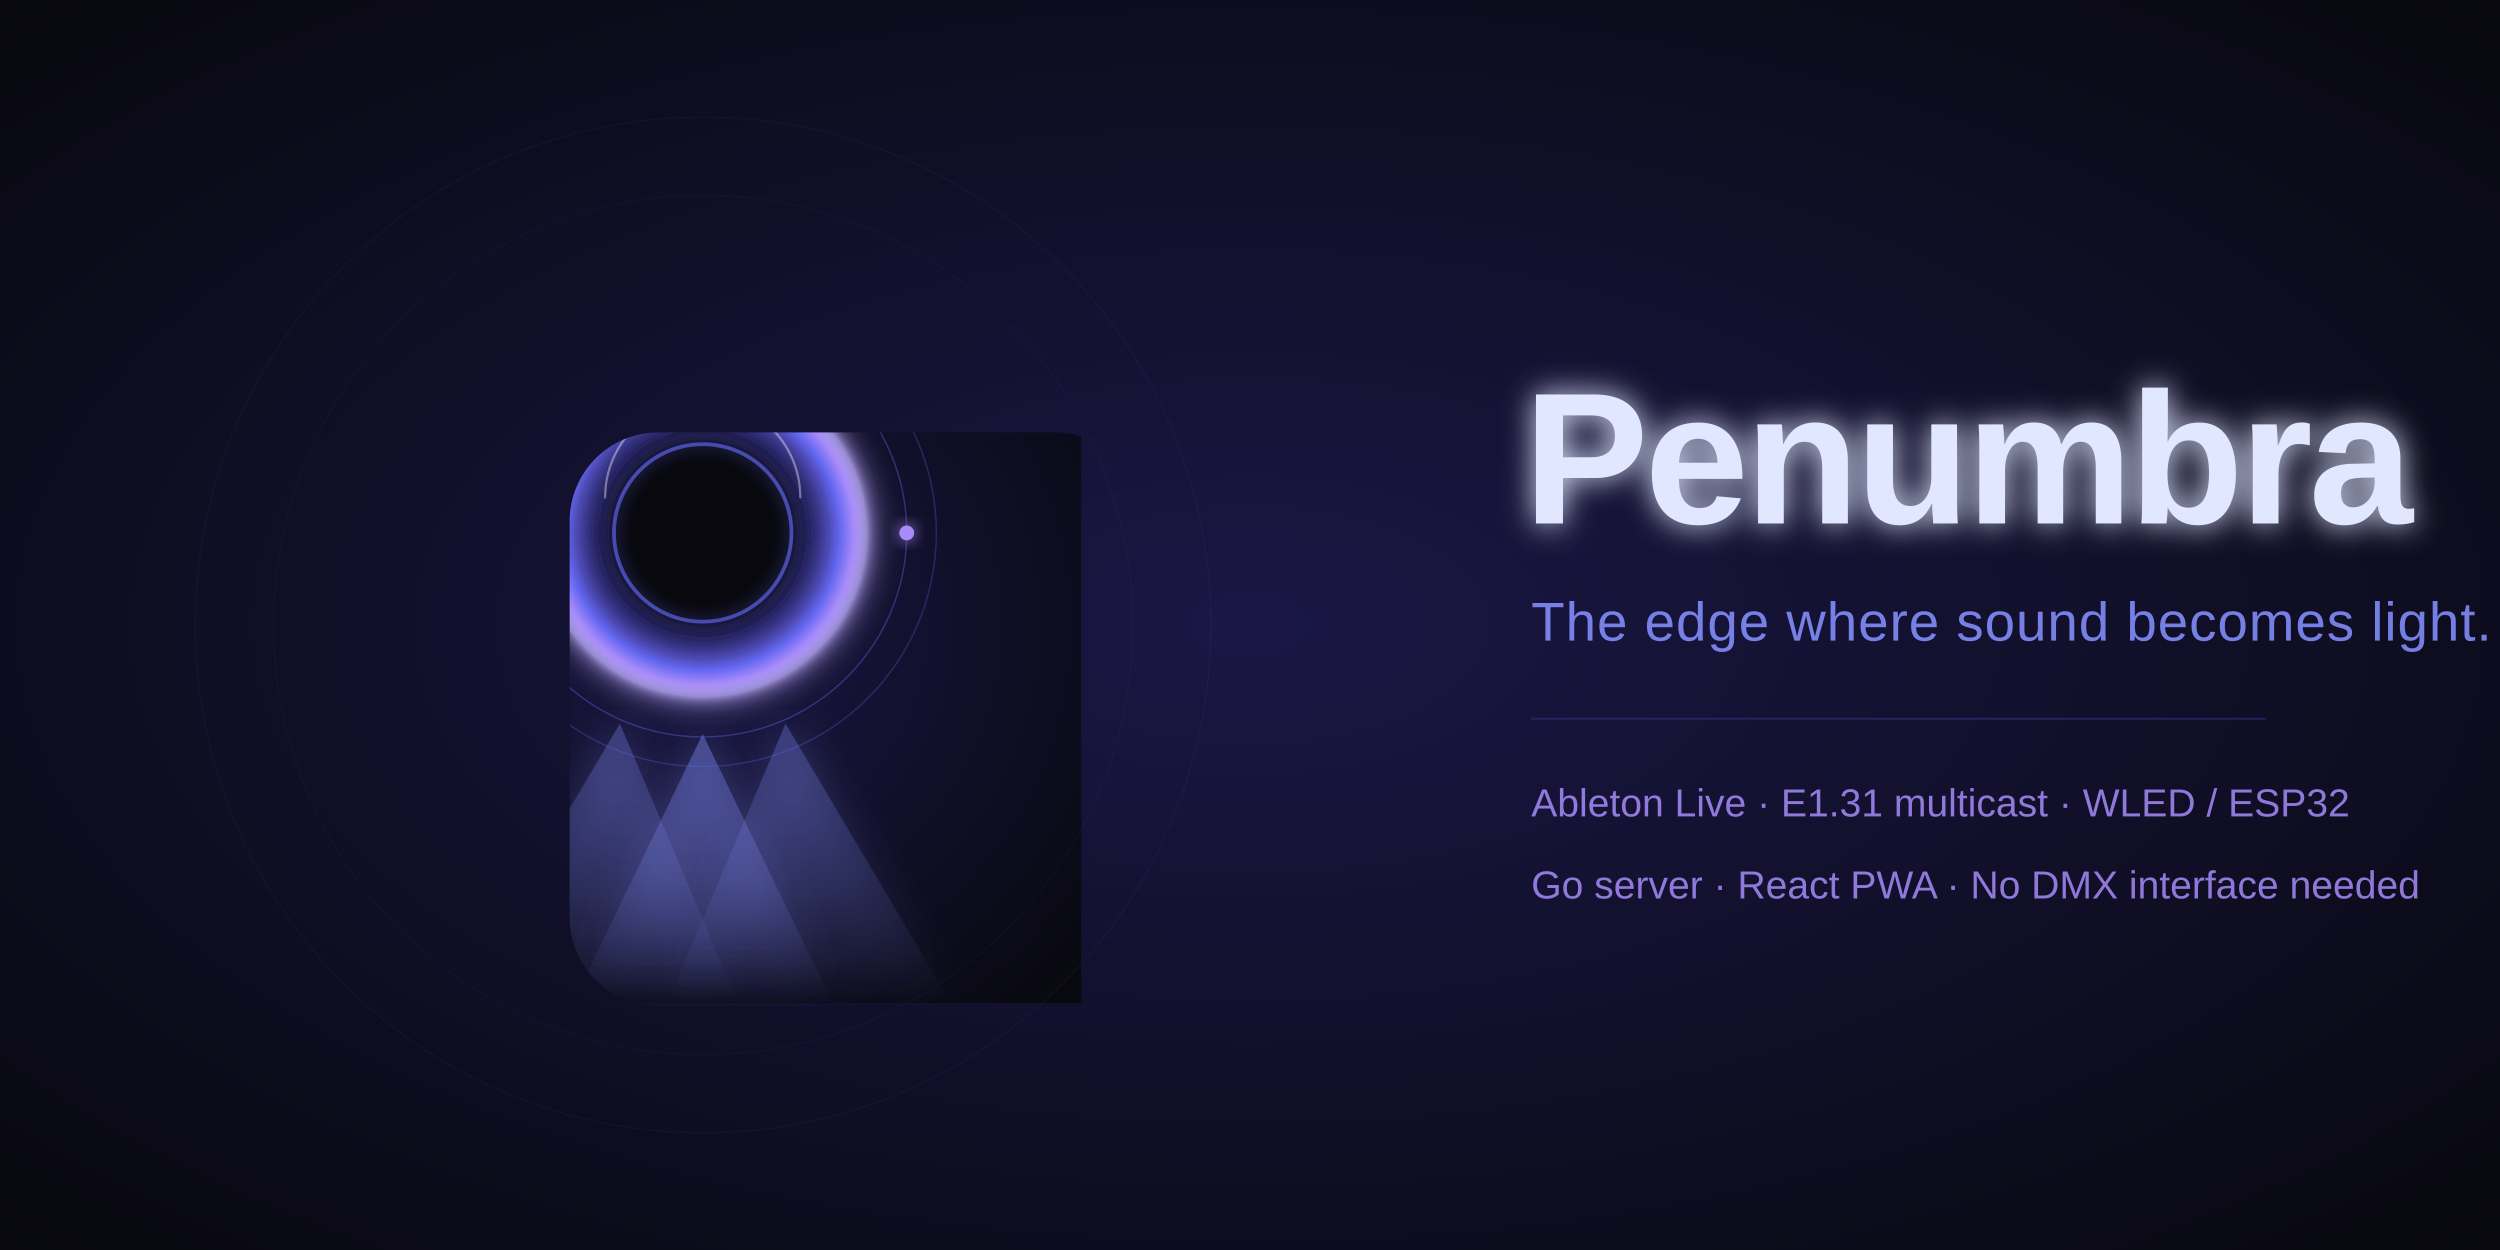
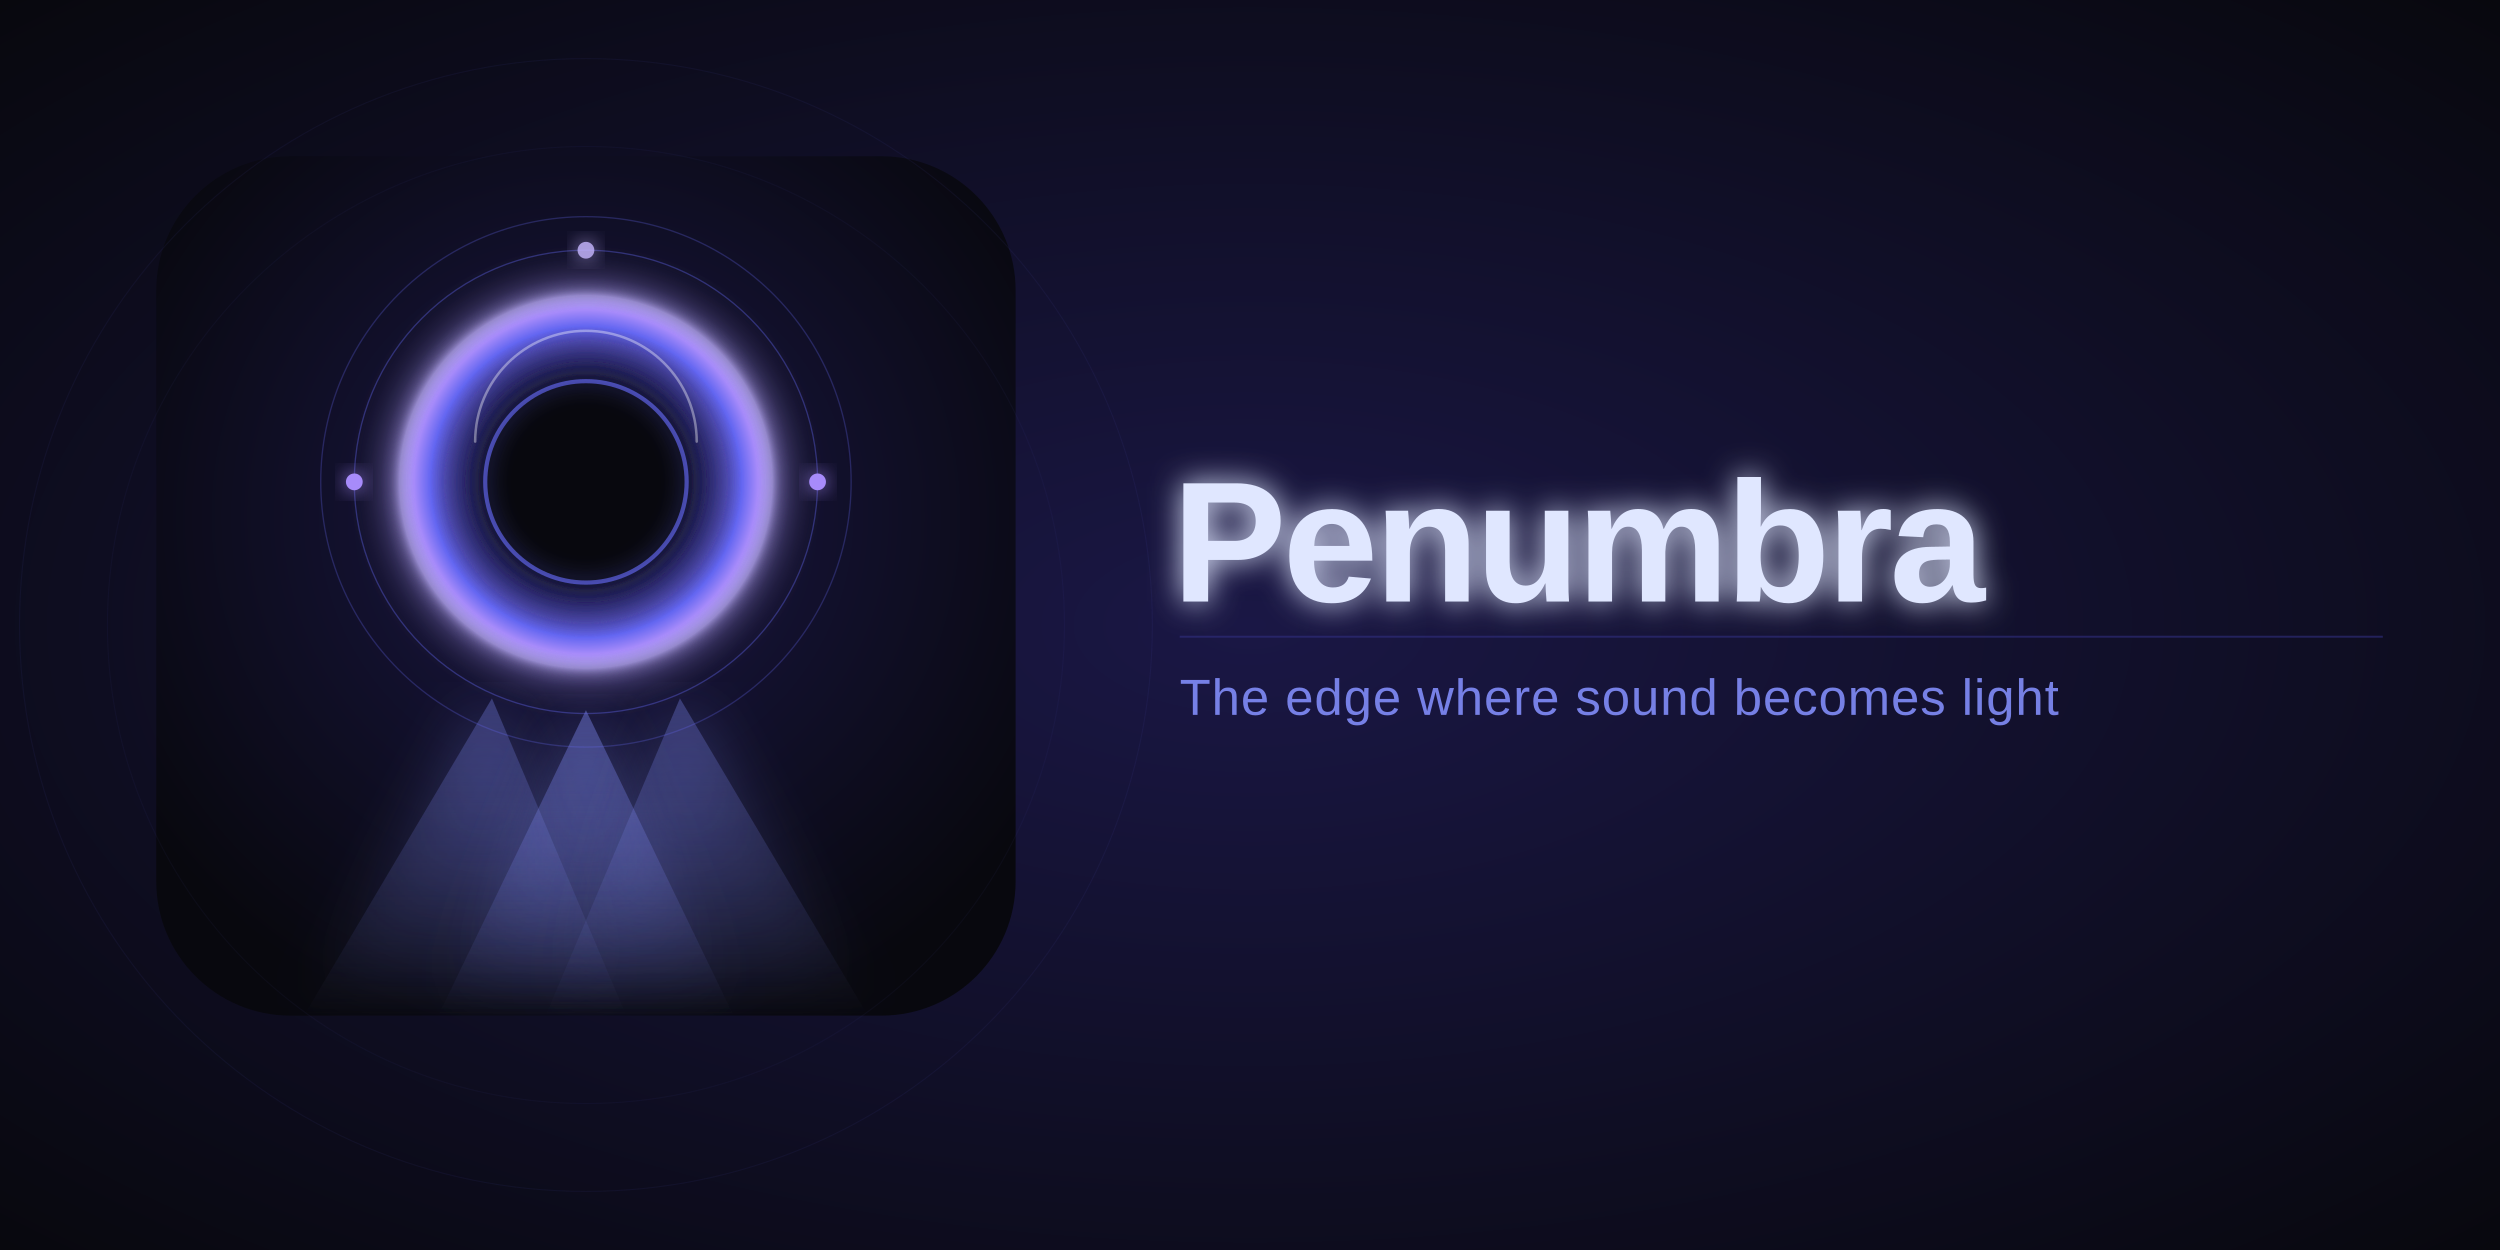
<svg xmlns="http://www.w3.org/2000/svg" viewBox="0 0 1280 640">
  <defs>
    <radialGradient id="bg" cx="50%" cy="50%" r="70%">
      <stop offset="0%" stop-color="#1a1745" />
      <stop offset="100%" stop-color="#08080e" />
    </radialGradient>
-     <radialGradient id="pen" cx="50%" cy="50%" r="50%">
-       <stop offset="0%" stop-color="#08080e" />
-       <stop offset="48%" stop-color="#08080e" />
-       <stop offset="64%" stop-color="#312e81" stop-opacity="0.45" />
-       <stop offset="76%" stop-color="#6366f1" />
-       <stop offset="84%" stop-color="#a78bfa" />
-       <stop offset="91%" stop-color="#c4b5fd" stop-opacity="0.55" />
-       <stop offset="100%" stop-color="#08080e" stop-opacity="0" />
-     </radialGradient>
-     <linearGradient id="beam" x1="0" y1="0" x2="0" y2="1">
-       <stop offset="0%" stop-color="#818cf8" stop-opacity="0.5" />
-       <stop offset="100%" stop-color="#818cf8" stop-opacity="0" />
-     </linearGradient>
-     <filter id="glow" x="-60%" y="-60%" width="220%" height="220%">
-       <feGaussianBlur stdDeviation="5" result="b" />
-       <feMerge>
-         <feMergeNode in="b" />
-         <feMergeNode in="SourceGraphic" />
-       </feMerge>
-     </filter>
-     <filter id="discglow" x="-40%" y="-40%" width="180%" height="180%">
-       <feGaussianBlur stdDeviation="10" result="b" />
-       <feMerge>
-         <feMergeNode in="b" />
-         <feMergeNode in="SourceGraphic" />
-       </feMerge>
-     </filter>
-     <filter id="beamglow" x="-40%" y="-5%" width="180%" height="110%">
-       <feGaussianBlur stdDeviation="14" result="b" />
-       <feMerge>
-         <feMergeNode in="b" />
-         <feMergeNode in="SourceGraphic" />
-       </feMerge>
-     </filter>
    <filter id="textglow" x="-10%" y="-40%" width="120%" height="180%">
      <feGaussianBlur stdDeviation="8" result="b" />
      <feMerge>
        <feMergeNode in="b" />
        <feMergeNode in="SourceGraphic" />
      </feMerge>
    </filter>
-     <clipPath id="logoClip">
-       <rect x="166" y="126" width="388" height="388" rx="60" />
-     </clipPath>
  </defs>
  <rect width="1280" height="640" fill="url(#bg)" />
-   <g transform="translate(166, 126) scale(0.757)" clip-path="url(#logoClip)">
-     <rect width="512" height="512" fill="url(#bg)" />
-     <polygon points="200,323 88,512 280,512" fill="url(#beam)" opacity="0.65" filter="url(#beamglow)" />
-     <polygon points="256,330 168,512 344,512" fill="url(#beam)" opacity="0.85" filter="url(#beamglow)" />
-     <polygon points="312,323 232,512 424,512" fill="url(#beam)" opacity="0.65" filter="url(#beamglow)" />
-     <circle cx="256" cy="194" r="158" fill="none" stroke="#6366f1" stroke-width="1" opacity="0.28" />
-     <circle cx="256" cy="194" r="138" fill="none" stroke="#6366f1" stroke-width="1" opacity="0.38" />
-     <circle cx="256" cy="194" r="122" fill="url(#pen)" filter="url(#discglow)" />
-     <circle cx="256" cy="194" r="60" fill="#08080e" />
-     <circle cx="256" cy="194" r="60" fill="none" stroke="#6366f1" stroke-width="2.5" opacity="0.7" filter="url(#glow)" />
-     <path d="M 190 170 A 66 66 0 0 1 322 170" fill="none" stroke="white" stroke-width="1.5" stroke-linecap="round" opacity="0.38" />
-     <circle cx="118" cy="194" r="5" fill="#a78bfa" filter="url(#glow)" />
-     <circle cx="394" cy="194" r="5" fill="#a78bfa" filter="url(#glow)" />
-     <circle cx="256" cy="56" r="5" fill="#c4b5fd" opacity="0.85" filter="url(#glow)" />
-   </g>
-   <ellipse cx="360" cy="320" rx="260" ry="260" fill="none" stroke="#6366f1" stroke-width="0.5" opacity="0.08" />
-   <ellipse cx="360" cy="320" rx="220" ry="220" fill="none" stroke="#6366f1" stroke-width="0.5" opacity="0.06" />
-   <text x="780" y="268" font-family="'SF Pro Display', 'Helvetica Neue', Arial, sans-serif" font-size="96" font-weight="700" letter-spacing="-2" fill="#e0e7ff" filter="url(#textglow)">Penumbra</text>
-   <text x="784" y="328" font-family="'SF Pro Display', 'Helvetica Neue', Arial, sans-serif" font-size="28" font-weight="400" letter-spacing="0.5" fill="#818cf8" opacity="0.9">The edge where sound becomes light.</text>
-   <line x1="784" y1="368" x2="1160" y2="368" stroke="#312e81" stroke-width="1" opacity="0.6" />
-   <g font-family="'SF Pro Display', 'Helvetica Neue', Arial, sans-serif" font-size="20" fill="#a78bfa" opacity="0.85">
-     <text x="784" y="418">Ableton Live  ·  E1.31 multicast  ·  WLED / ESP32</text>
-     <text x="784" y="460">Go server  ·  React PWA  ·  No DMX interface needed</text>
-   </g>
+   <svg x="80" y="80" width="440" height="440" viewBox="0 0 512 512" overflow="hidden">
+     <defs>
+       <radialGradient id="l-bg" cx="50%" cy="42%" r="62%">
+         <stop offset="0%" stop-color="#1a1745" />
+         <stop offset="100%" stop-color="#08080e" />
+       </radialGradient>
+       <radialGradient id="l-pen" cx="50%" cy="50%" r="50%">
+         <stop offset="0%" stop-color="#08080e" />
+         <stop offset="48%" stop-color="#08080e" />
+         <stop offset="64%" stop-color="#312e81" stop-opacity="0.45" />
+         <stop offset="76%" stop-color="#6366f1" />
+         <stop offset="84%" stop-color="#a78bfa" />
+         <stop offset="91%" stop-color="#c4b5fd" stop-opacity="0.55" />
+         <stop offset="100%" stop-color="#08080e" stop-opacity="0" />
+       </radialGradient>
+       <linearGradient id="l-beam" x1="0" y1="0" x2="0" y2="1">
+         <stop offset="0%" stop-color="#818cf8" stop-opacity="0.5" />
+         <stop offset="100%" stop-color="#818cf8" stop-opacity="0" />
+       </linearGradient>
+       <filter id="l-glow" x="-60%" y="-60%" width="220%" height="220%">
+         <feGaussianBlur stdDeviation="6" result="b" />
+         <feMerge>
+           <feMergeNode in="b" />
+           <feMergeNode in="SourceGraphic" />
+         </feMerge>
+       </filter>
+       <filter id="l-discglow" x="-40%" y="-40%" width="180%" height="180%">
+         <feGaussianBlur stdDeviation="12" result="b" />
+         <feMerge>
+           <feMergeNode in="b" />
+           <feMergeNode in="SourceGraphic" />
+         </feMerge>
+       </filter>
+       <filter id="l-beamglow" x="-40%" y="-5%" width="180%" height="110%">
+         <feGaussianBlur stdDeviation="18" result="b" />
+         <feMerge>
+           <feMergeNode in="b" />
+           <feMergeNode in="SourceGraphic" />
+         </feMerge>
+       </filter>
+       <clipPath id="l-bounds">
+         <rect width="512" height="512" rx="80" />
+       </clipPath>
+     </defs>
+     <g clip-path="url(#l-bounds)">
+       <rect width="512" height="512" fill="url(#l-bg)" />
+       <polygon points="200,323 88,512 280,512" fill="url(#l-beam)" opacity="0.65" filter="url(#l-beamglow)" />
+       <polygon points="256,330 168,512 344,512" fill="url(#l-beam)" opacity="0.85" filter="url(#l-beamglow)" />
+       <polygon points="312,323 232,512 424,512" fill="url(#l-beam)" opacity="0.65" filter="url(#l-beamglow)" />
+       <circle cx="256" cy="194" r="158" fill="none" stroke="#6366f1" stroke-width="0.8" opacity="0.28" />
+       <circle cx="256" cy="194" r="138" fill="none" stroke="#6366f1" stroke-width="0.8" opacity="0.38" />
+       <circle cx="256" cy="194" r="122" fill="url(#l-pen)" filter="url(#l-discglow)" />
+       <circle cx="256" cy="194" r="60" fill="#08080e" />
+       <circle cx="256" cy="194" r="60" fill="none" stroke="#6366f1" stroke-width="2.5" opacity="0.7" filter="url(#l-glow)" />
+       <path d="M 190 170 A 66 66 0 0 1 322 170" fill="none" stroke="white" stroke-width="1.5" stroke-linecap="round" opacity="0.38" />
+       <circle cx="118" cy="194" r="5" fill="#a78bfa" filter="url(#l-glow)" />
+       <circle cx="394" cy="194" r="5" fill="#a78bfa" filter="url(#l-glow)" />
+       <circle cx="256" cy="56" r="5" fill="#c4b5fd" opacity="0.85" filter="url(#l-glow)" />
+     </g>
+   </svg>
+   <ellipse cx="300" cy="320" rx="290" ry="290" fill="none" stroke="#6366f1" stroke-width="0.5" opacity="0.07" />
+   <ellipse cx="300" cy="320" rx="245" ry="245" fill="none" stroke="#6366f1" stroke-width="0.5" opacity="0.05" />
+   <text x="600" y="308" font-family="'SF Pro Display', 'Helvetica Neue', Arial, sans-serif" font-size="88" font-weight="700" letter-spacing="-2" fill="#e0e7ff" filter="url(#textglow)">Penumbra</text>
+   <line x1="604" y1="326" x2="1220" y2="326" stroke="#312e81" stroke-width="1" opacity="0.6" />
+   <text x="604" y="366" font-family="'SF Pro Display', 'Helvetica Neue', Arial, sans-serif" font-size="26" font-weight="400" letter-spacing="0.5" fill="#818cf8" opacity="0.9">The edge where sound becomes light</text>
</svg>
